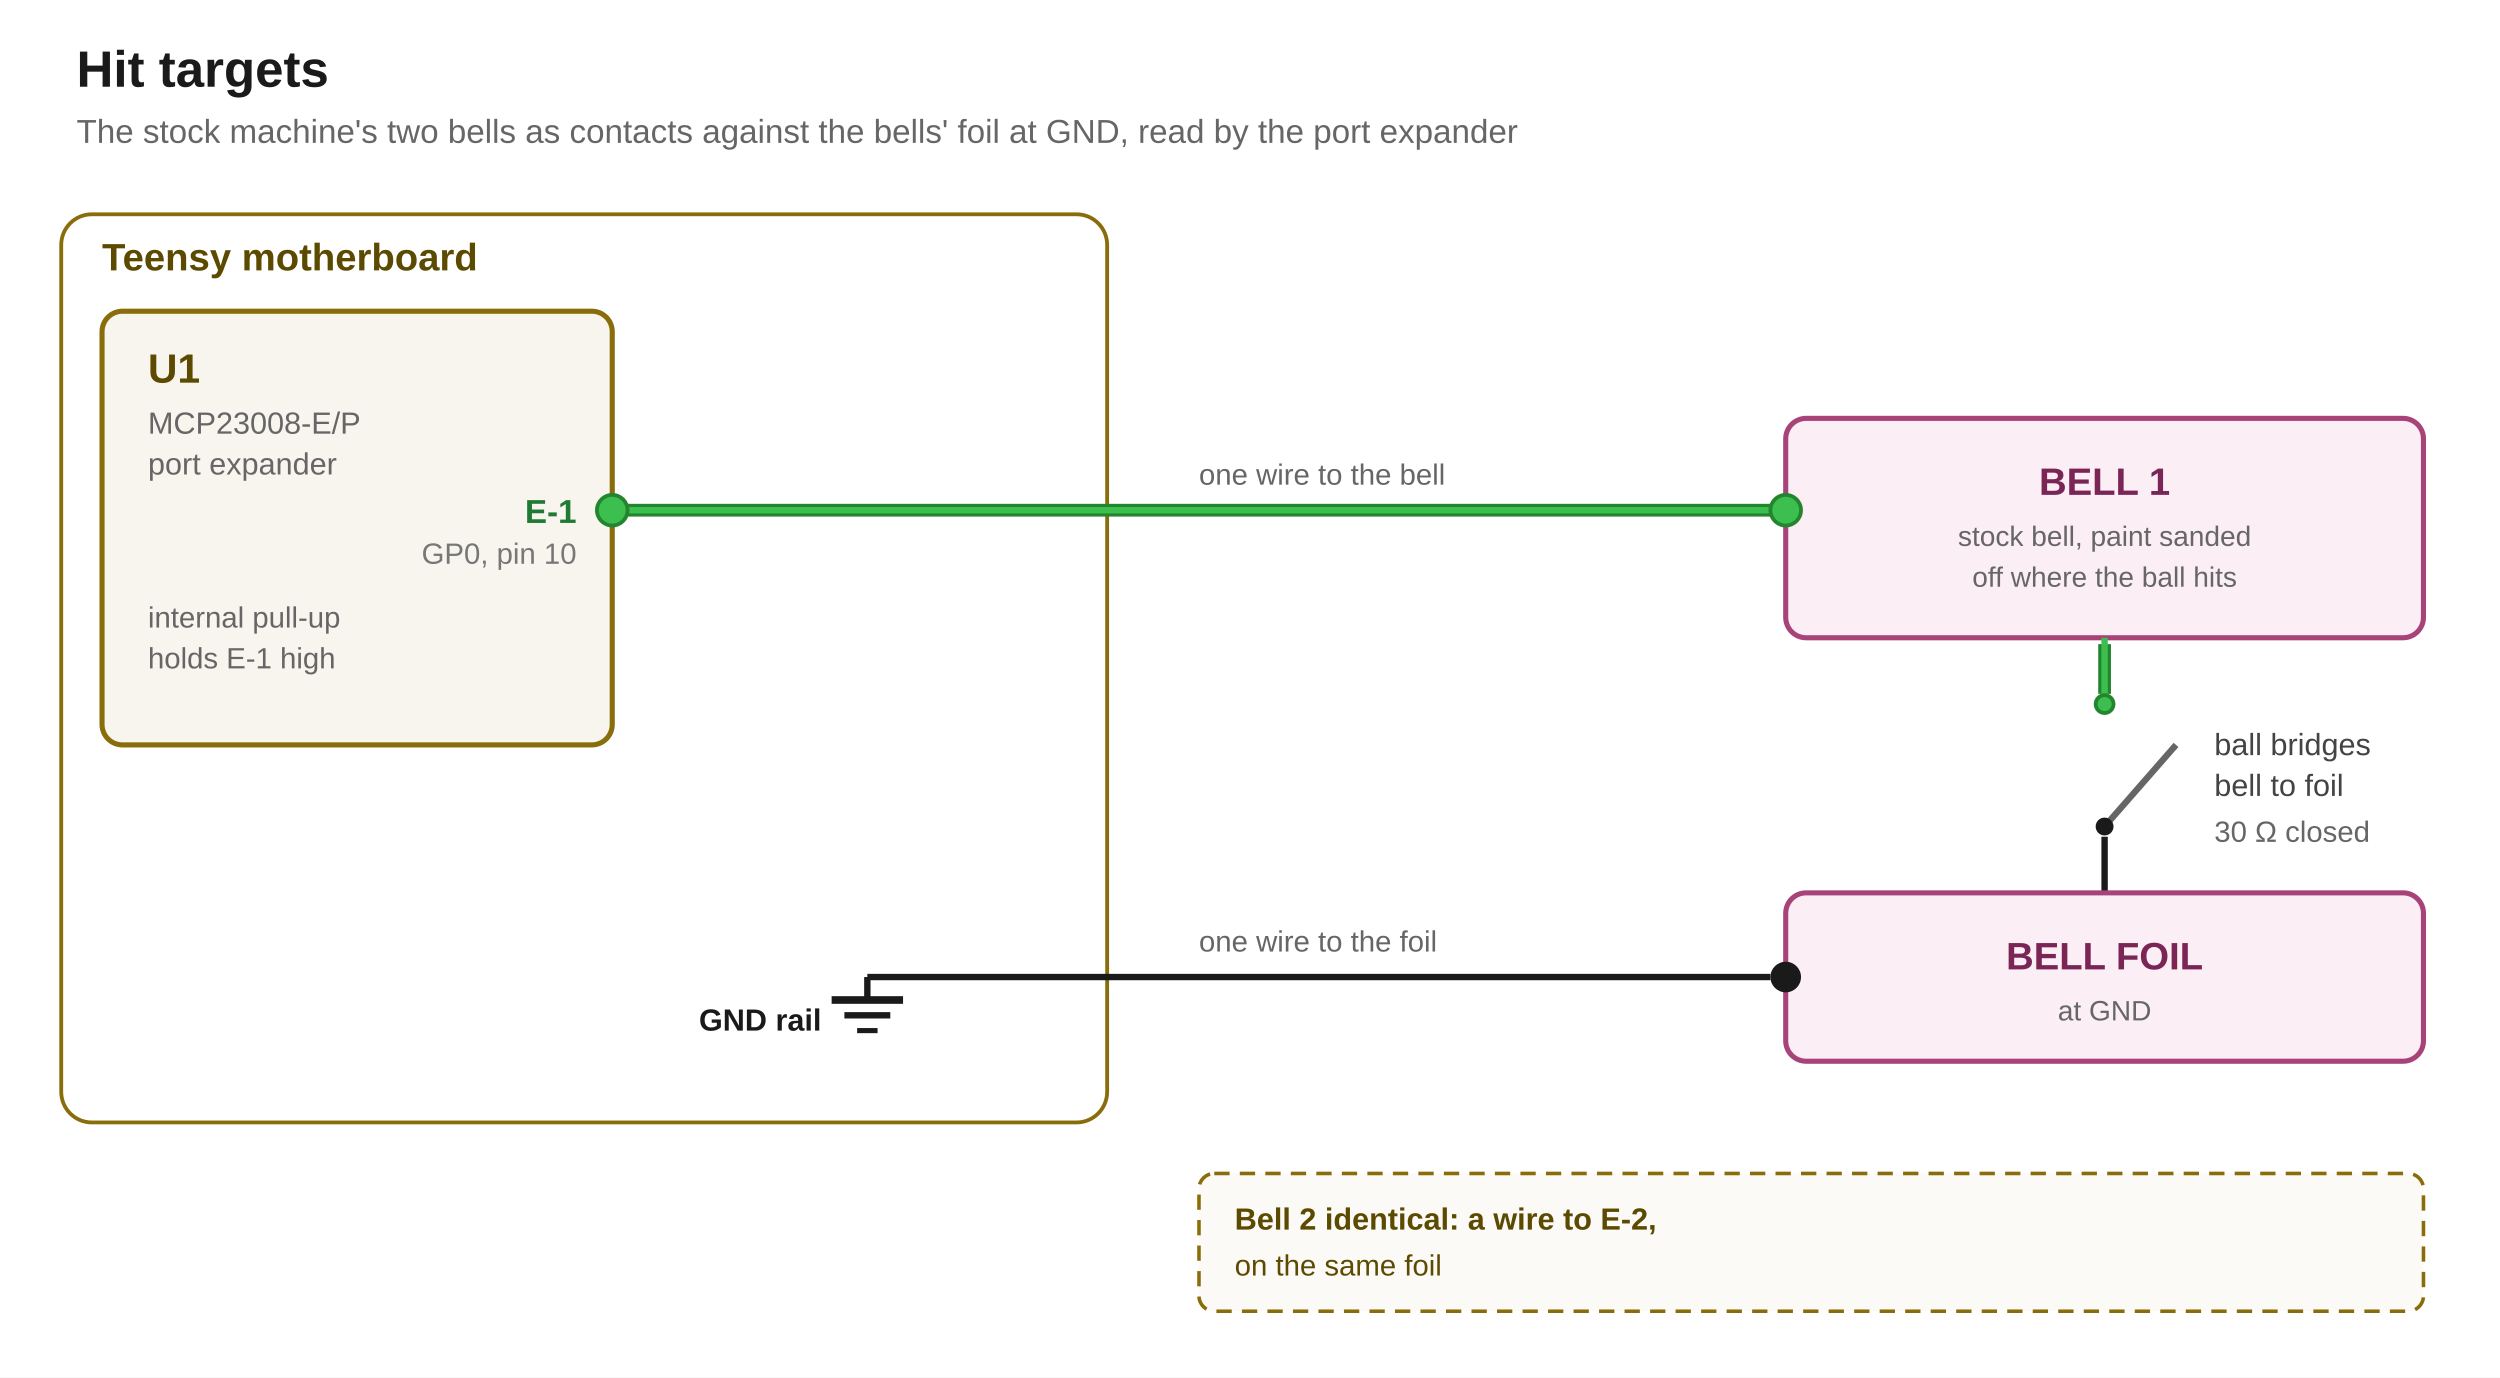
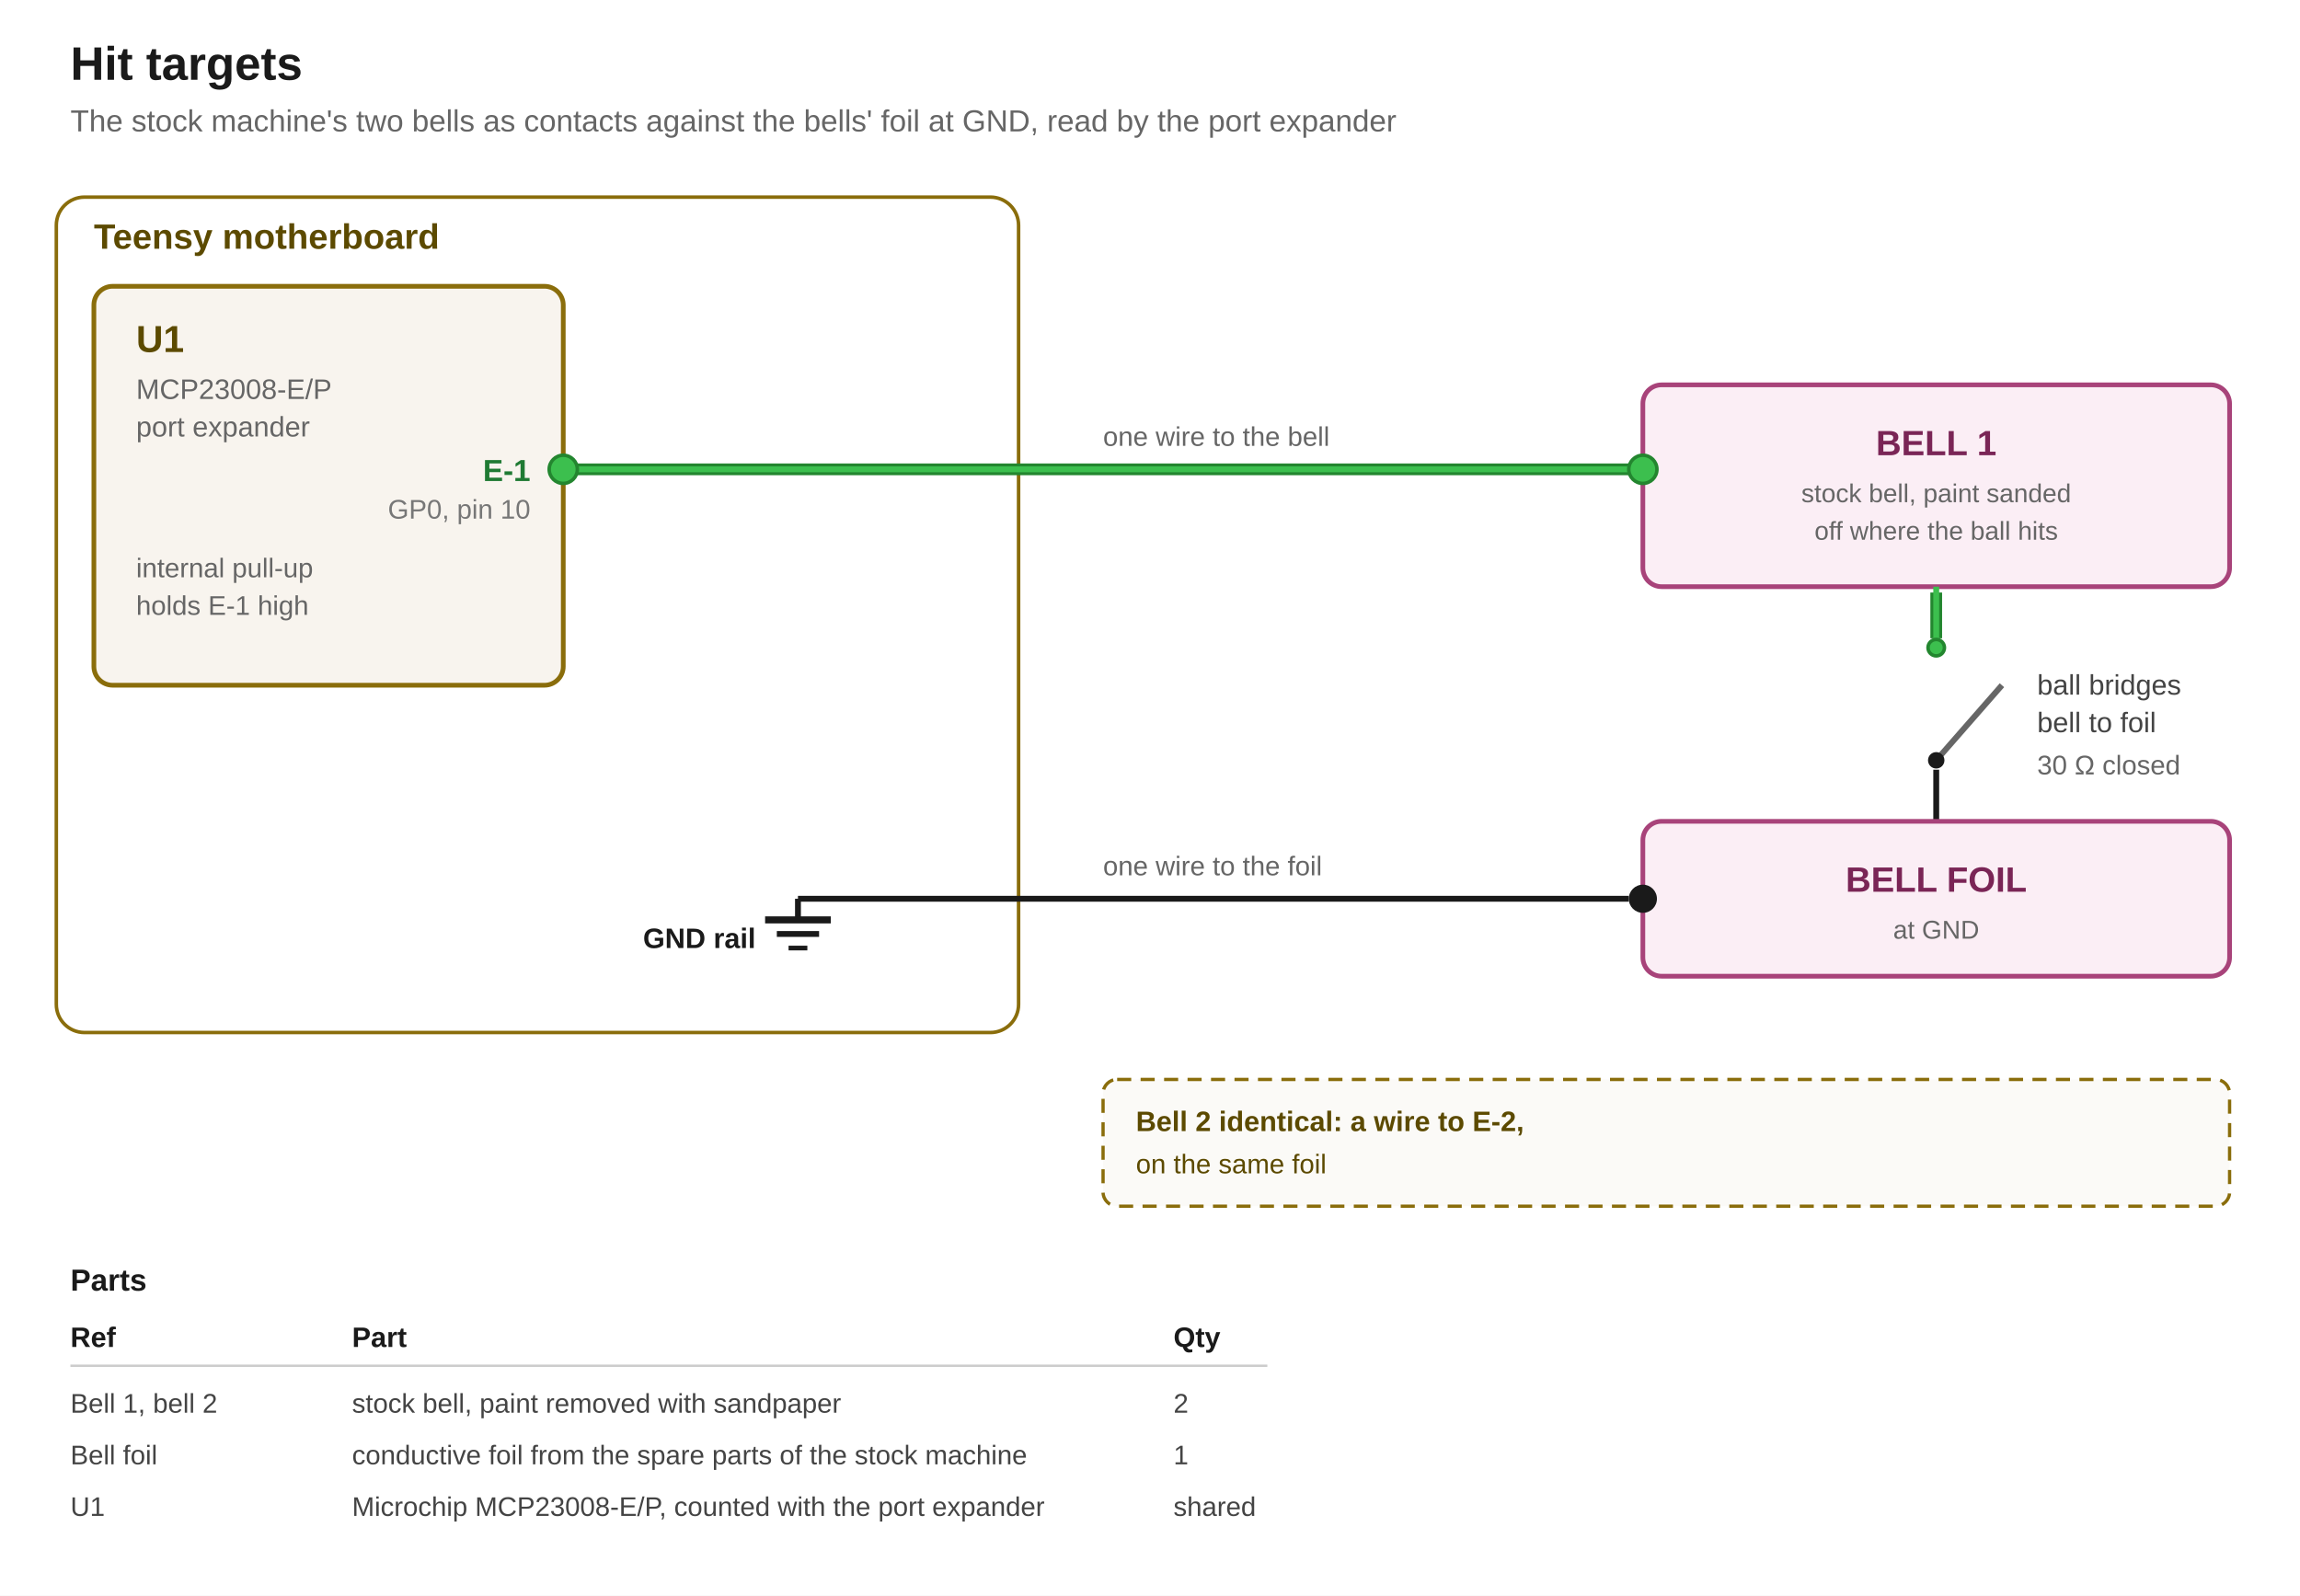
- <svg xmlns="http://www.w3.org/2000/svg" viewBox="0 0 980 540" font-family="Segoe UI, Arial, sans-serif">
-   <rect x="0" y="0" width="980" height="540" fill="#ffffff" />
+ <svg xmlns="http://www.w3.org/2000/svg" viewBox="0 0 980 680" font-family="Segoe UI, Arial, sans-serif">
+   <rect x="0" y="0" width="980" height="680" fill="#ffffff" />
  <text x="30" y="34" font-size="20" font-weight="700" fill="#1a1a1a">Hit targets</text>
  <text x="30" y="56" font-size="13" fill="#666">The stock machine's two bells as contacts against the bells' foil at GND, read by the port expander</text>
  <rect x="24" y="84" width="410" height="356" rx="12" fill="none" stroke="#8a6d0b" stroke-width="1.5" />
  <text x="40" y="106" font-size="15" font-weight="700" fill="#5c4a00">Teensy motherboard</text>
  <rect x="40" y="122" width="200" height="170" rx="8" fill="#f8f4ee" stroke="#8a6d0b" stroke-width="2" />
  <text x="58" y="150" font-size="16" font-weight="700" fill="#5c4a00">U1</text>
  <text x="58" y="170" font-size="12" fill="#666">MCP23008-E/P</text>
  <text x="58" y="186" font-size="12" fill="#666">port expander</text>
  <text x="58" y="246" font-size="11.5" fill="#666">internal pull-up</text>
  <text x="58" y="262" font-size="11.5" fill="#666">holds E-1 high</text>
  <text x="226" y="205" text-anchor="end" font-size="13" font-weight="700" fill="#1f7a33">E-1</text>
  <text x="226" y="221" text-anchor="end" font-size="11.5" fill="#777">GP0, pin 10</text>
  <line x1="246" y1="200" x2="694" y2="200" stroke="#23862f" stroke-width="5" />
  <line x1="246" y1="200" x2="694" y2="200" stroke="#3cbf4e" stroke-width="2.5" />
  <text x="470" y="190" font-size="11.5" fill="#666">one wire to the bell</text>
  <line x1="340" y1="383" x2="694" y2="383" stroke="#1a1a1a" stroke-width="2.5" />
  <text x="470" y="373" font-size="11.5" fill="#666">one wire to the foil</text>
  <line x1="340" y1="383" x2="340" y2="392" stroke="#1a1a1a" stroke-width="2.5" />
  <line x1="326" y1="392" x2="354" y2="392" stroke="#1a1a1a" stroke-width="3" />
  <line x1="331" y1="398" x2="349" y2="398" stroke="#1a1a1a" stroke-width="2.5" />
  <line x1="336" y1="404" x2="344" y2="404" stroke="#1a1a1a" stroke-width="2" />
  <text x="322" y="404" text-anchor="end" font-size="12" font-weight="700" fill="#1a1a1a">GND rail</text>
  <rect x="700" y="164" width="250" height="86" rx="8" fill="#fbeef5" stroke="#a8437a" stroke-width="2" />
  <text x="825" y="194" text-anchor="middle" font-size="15" font-weight="700" fill="#7a2556">BELL 1</text>
  <text x="825" y="214" text-anchor="middle" font-size="11" fill="#666">stock bell, paint sanded</text>
  <text x="825" y="230" text-anchor="middle" font-size="11" fill="#666">off where the ball hits</text>
  <line x1="825" y1="252.5" x2="825" y2="272" stroke="#23862f" stroke-width="5" />
  <line x1="825" y1="250" x2="825" y2="272" stroke="#3cbf4e" stroke-width="2.5" />
  <line x1="825" y1="324" x2="853" y2="292" stroke="#666" stroke-width="2.5" />
  <circle cx="825" cy="324" r="3.5" fill="#1a1a1a" />
  <line x1="825" y1="328" x2="825" y2="350" stroke="#1a1a1a" stroke-width="2.5" />
  <text x="868" y="296" font-size="12" fill="#444">ball bridges</text>
  <text x="868" y="312" font-size="12" fill="#444">bell to foil</text>
  <text x="868" y="330" font-size="11.5" fill="#666" data-fig="r_contact">30 Ω closed</text>
  <rect x="700" y="350" width="250" height="66" rx="8" fill="#fbeef5" stroke="#a8437a" stroke-width="2" />
  <circle cx="700" cy="383" r="6" fill="#1a1a1a" />
  <text x="825" y="380" text-anchor="middle" font-size="15" font-weight="700" fill="#7a2556">BELL FOIL</text>
  <text x="825" y="400" text-anchor="middle" font-size="11" fill="#666">at GND</text>
  <rect x="470" y="460" width="480" height="54" rx="6" fill="#fbfaf7" stroke="#8a6d0b" stroke-width="1.4" stroke-dasharray="6 4" />
  <text x="484" y="482" font-size="12" font-weight="700" fill="#5c4a00">Bell 2 identical: a wire to E-2,</text>
  <text x="484" y="500" font-size="11.5" fill="#5c4a00">on the same foil</text>
+   <text x="30" y="550" font-size="13" font-weight="700" fill="#1a1a1a">Parts</text>
+   <text x="30" y="574" font-size="12" font-weight="700" fill="#1a1a1a">Ref</text>
+   <text x="150" y="574" font-size="12" font-weight="700" fill="#1a1a1a">Part</text>
+   <text x="500" y="574" font-size="12" font-weight="700" fill="#1a1a1a">Qty</text>
+   <line x1="30" y1="582" x2="540" y2="582" stroke="#ccc" stroke-width="1" />
+   <text x="30" y="602" font-size="11.5" fill="#444">Bell 1, bell 2</text>
+   <text x="150" y="602" font-size="11.5" fill="#444">stock bell, paint removed with sandpaper</text>
+   <text x="500" y="602" font-size="11.5" fill="#444">2</text>
+   <text x="30" y="624" font-size="11.5" fill="#444">Bell foil</text>
+   <text x="150" y="624" font-size="11.5" fill="#444">conductive foil from the spare parts of the stock machine</text>
+   <text x="500" y="624" font-size="11.5" fill="#444">1</text>
+   <text x="30" y="646" font-size="11.5" fill="#444">U1</text>
+   <text x="150" y="646" font-size="11.5" fill="#444">Microchip MCP23008-E/P, counted with the port expander</text>
+   <text x="500" y="646" font-size="11.5" fill="#444">shared</text>
  <circle cx="240" cy="200" r="6" fill="#3cbf4e" stroke="#23862f" stroke-width="1.5" />
  <circle cx="700" cy="200" r="6" fill="#3cbf4e" stroke="#23862f" stroke-width="1.5" />
  <circle cx="825" cy="276" r="3.5" fill="#3cbf4e" stroke="#23862f" stroke-width="1.5" />
</svg>
